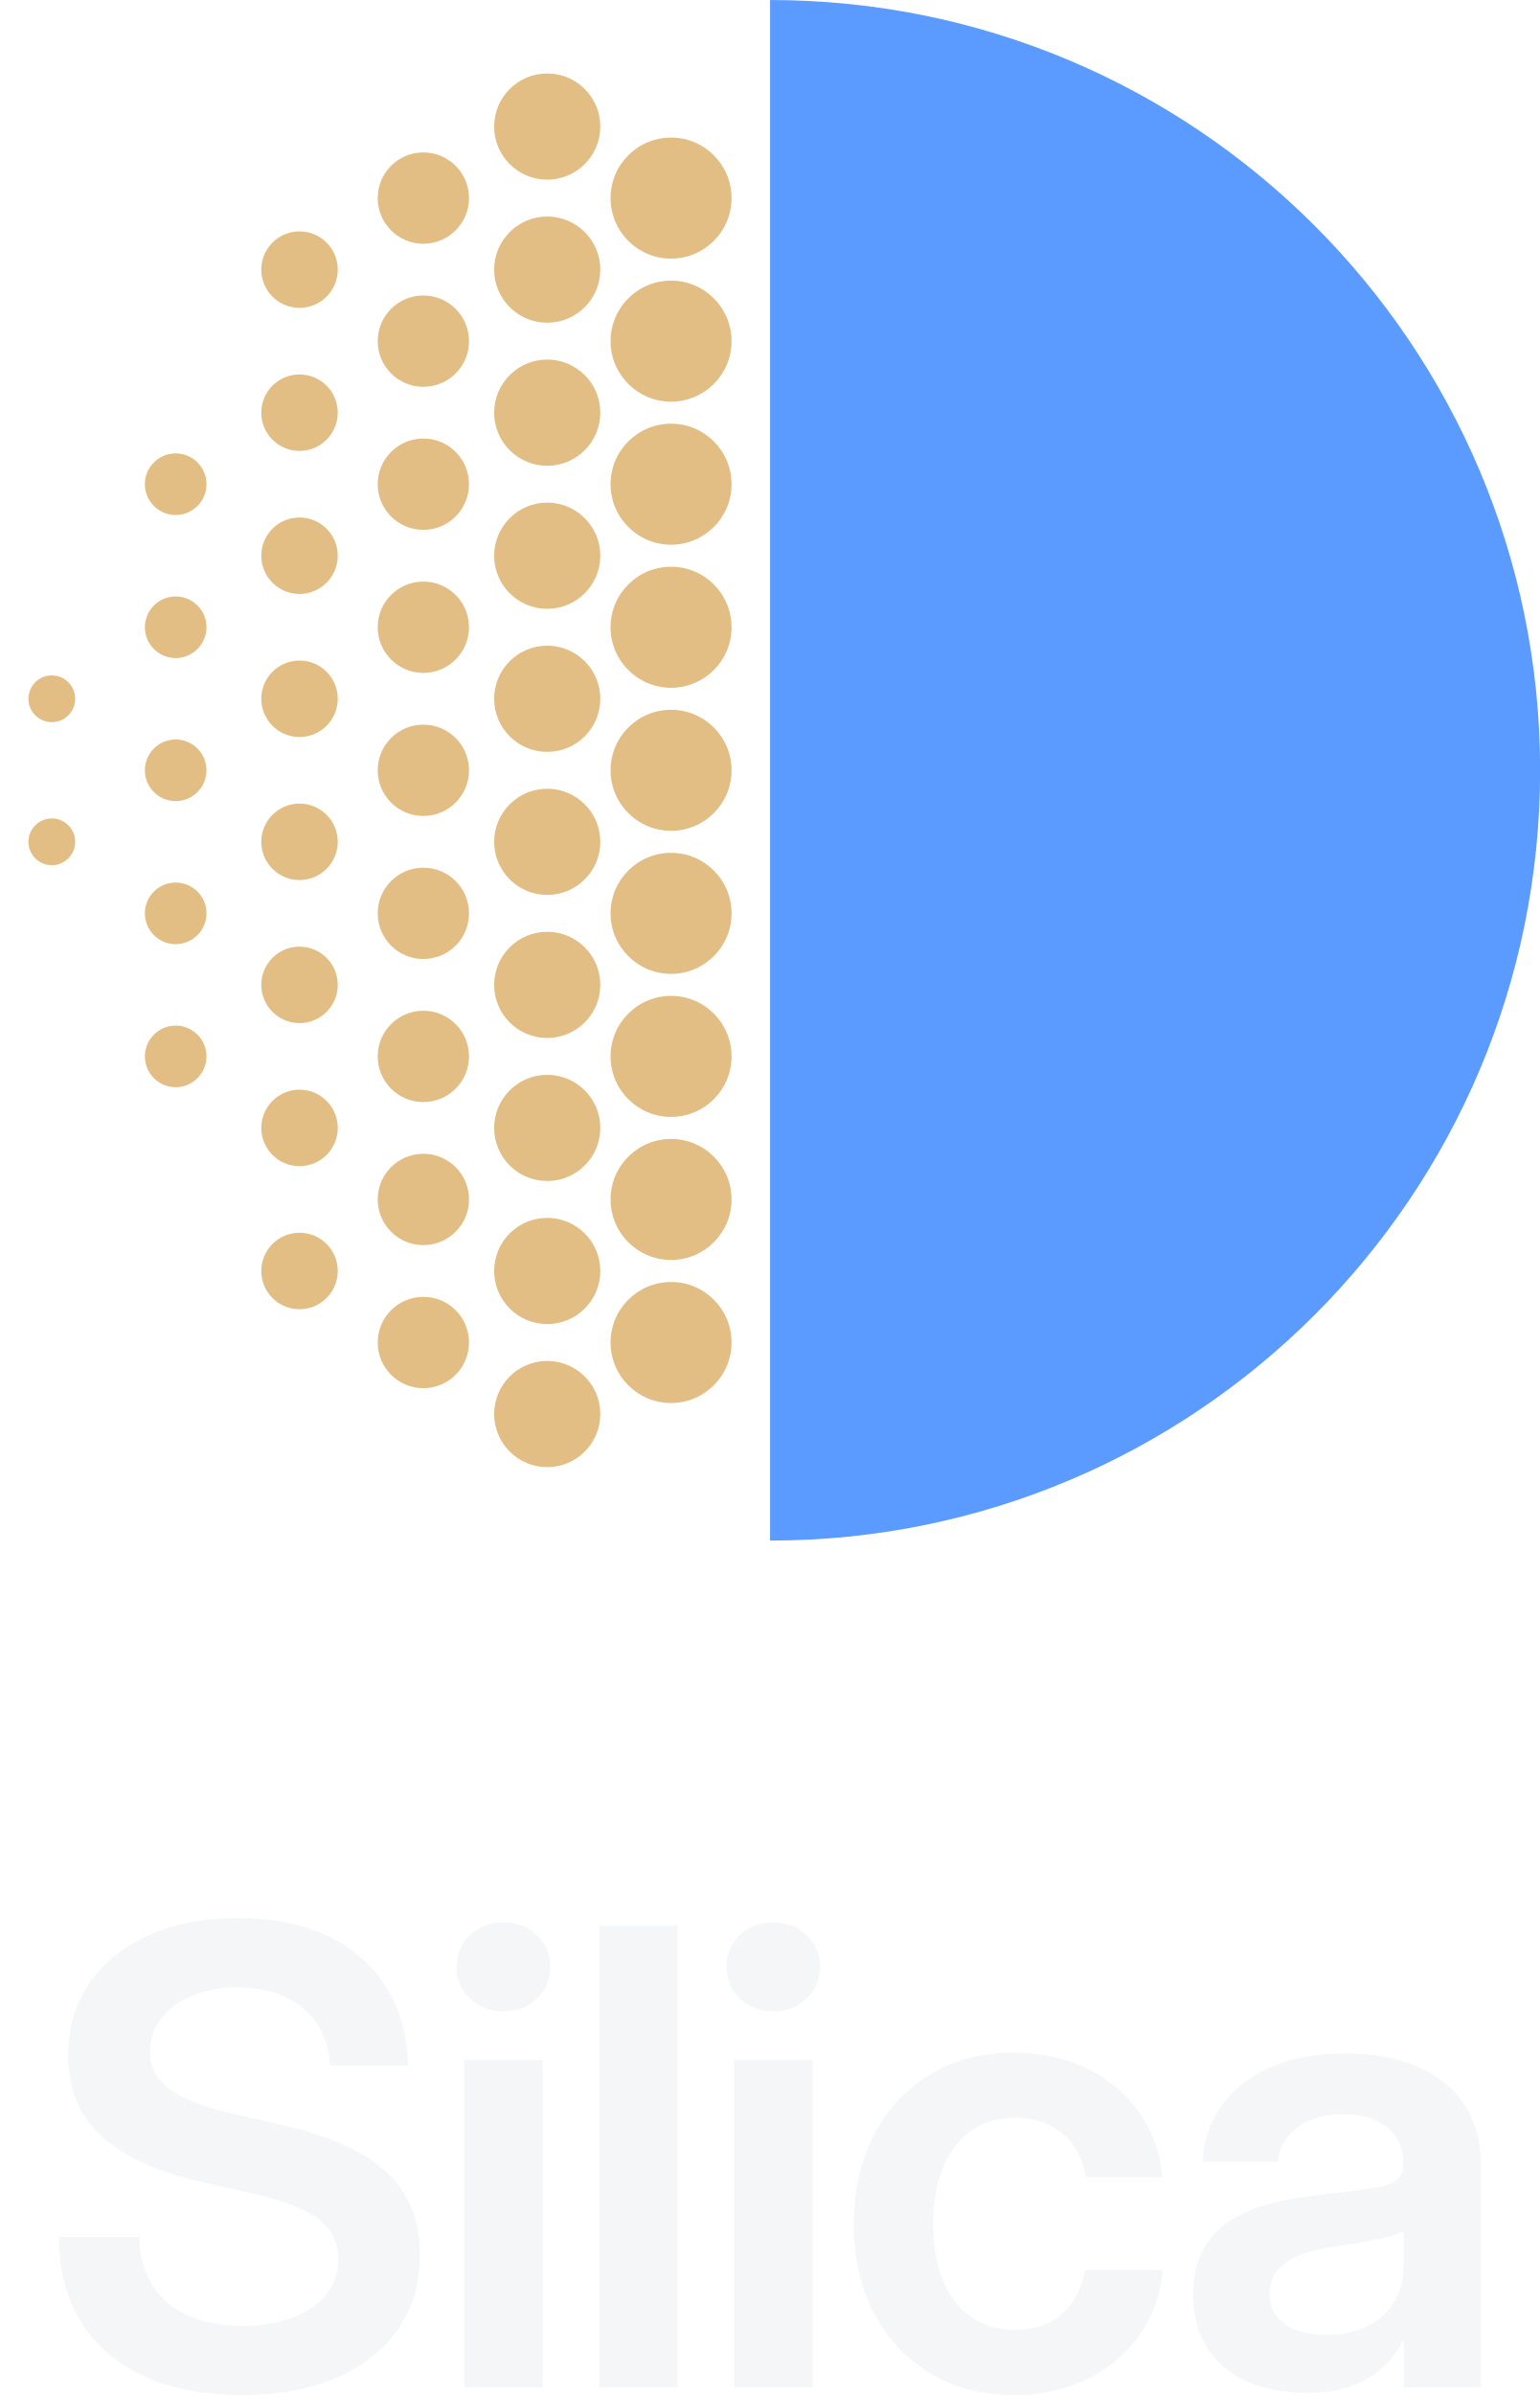
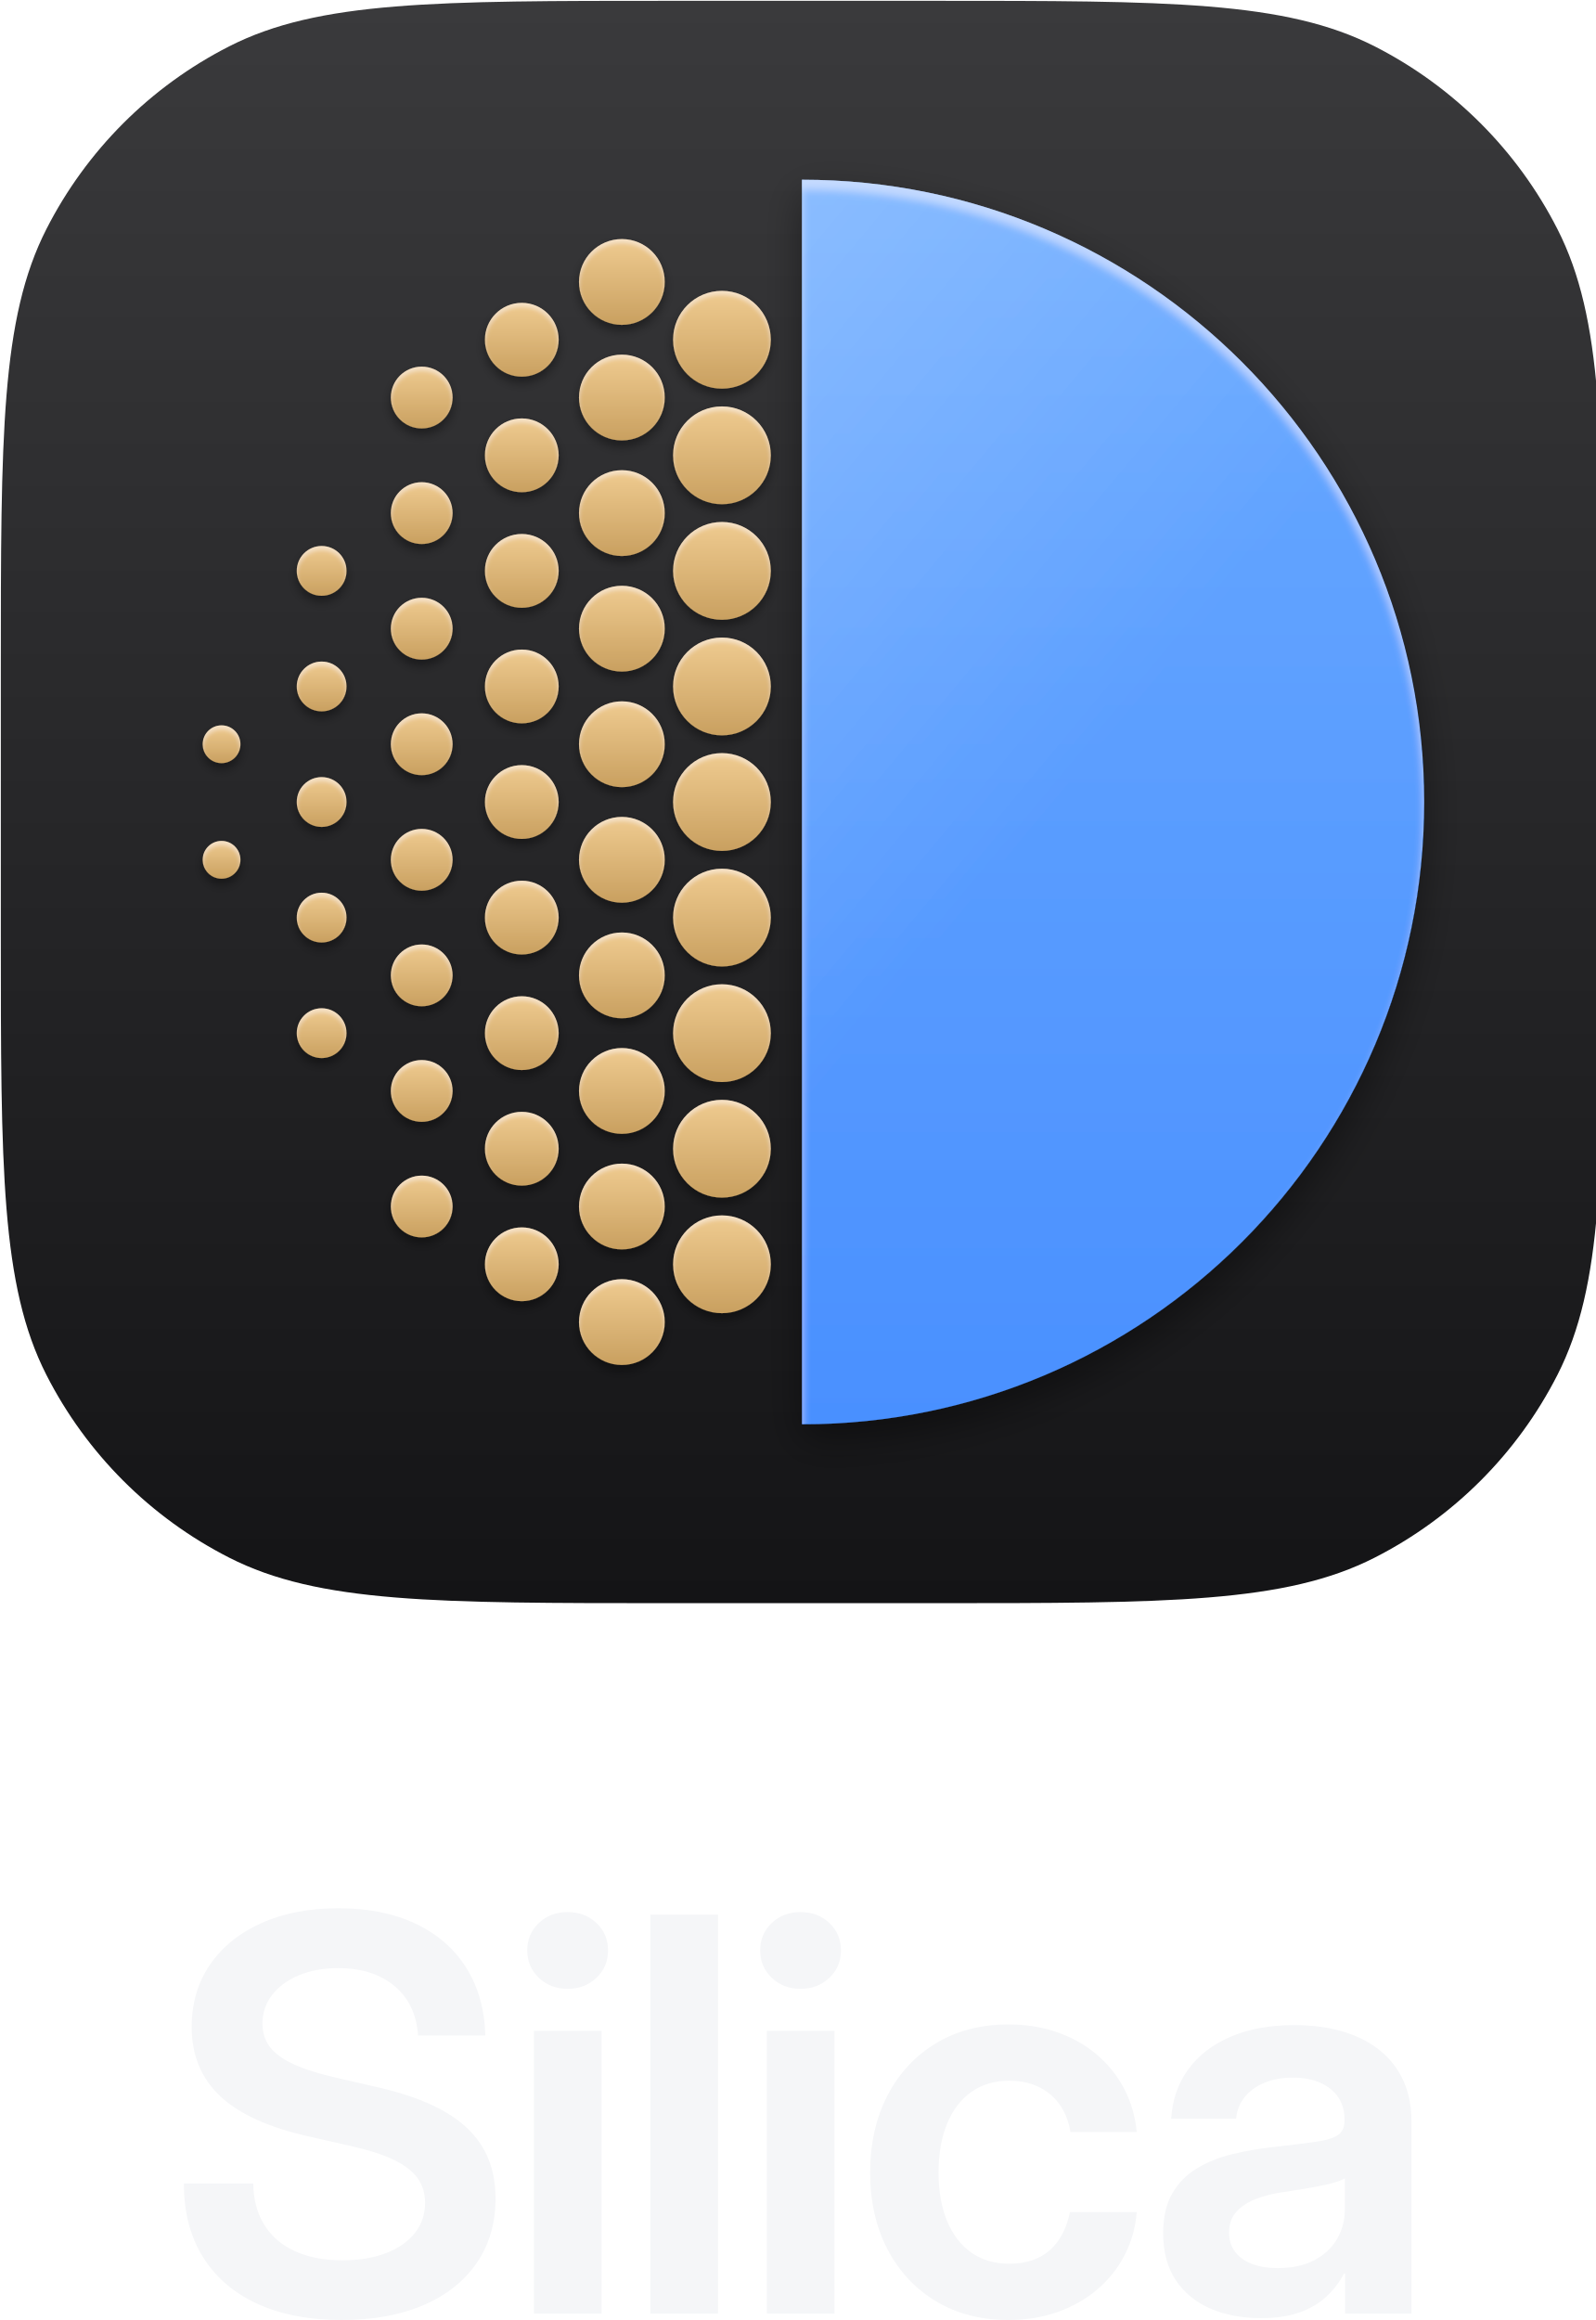
- <svg xmlns="http://www.w3.org/2000/svg" width="64" height="99.509" viewBox="0 0 64 99.509">
-   <g transform="translate(-4.571 -4.571) scale(1.143)">
-     <path fill="#5B9BFF" d="M32 4A28 28 0 0 1 32 60Z" />
-     <path fill="#E2BE84" d="M26.2 11.2A2.2 2.2 0 1 0 30.6 11.2A2.2 2.2 0 1 0 26.2 11.2ZM26.2 16.4A2.2 2.2 0 1 0 30.6 16.4A2.2 2.2 0 1 0 26.2 16.4ZM26.2 21.6A2.2 2.2 0 1 0 30.6 21.6A2.2 2.2 0 1 0 26.2 21.6ZM26.2 26.8A2.2 2.2 0 1 0 30.6 26.8A2.2 2.2 0 1 0 26.2 26.8ZM26.2 32A2.2 2.2 0 1 0 30.6 32A2.2 2.2 0 1 0 26.2 32ZM26.2 37.2A2.2 2.2 0 1 0 30.6 37.2A2.2 2.2 0 1 0 26.2 37.2ZM26.2 42.4A2.2 2.2 0 1 0 30.6 42.4A2.2 2.2 0 1 0 26.2 42.4ZM26.2 47.6A2.2 2.2 0 1 0 30.6 47.6A2.2 2.2 0 1 0 26.2 47.6ZM26.2 52.8A2.2 2.2 0 1 0 30.6 52.8A2.2 2.2 0 1 0 26.2 52.8ZM21.967 8.6A1.93 1.93 0 1 0 25.827 8.6A1.93 1.93 0 1 0 21.967 8.6ZM21.967 13.8A1.93 1.93 0 1 0 25.827 13.8A1.93 1.93 0 1 0 21.967 13.8ZM21.967 19A1.93 1.93 0 1 0 25.827 19A1.93 1.93 0 1 0 21.967 19ZM21.967 24.2A1.93 1.93 0 1 0 25.827 24.2A1.93 1.93 0 1 0 21.967 24.2ZM21.967 29.4A1.93 1.93 0 1 0 25.827 29.4A1.93 1.93 0 1 0 21.967 29.4ZM21.967 34.6A1.93 1.93 0 1 0 25.827 34.6A1.93 1.93 0 1 0 21.967 34.6ZM21.967 39.8A1.93 1.93 0 1 0 25.827 39.8A1.93 1.93 0 1 0 21.967 39.8ZM21.967 45A1.93 1.93 0 1 0 25.827 45A1.93 1.93 0 1 0 21.967 45ZM21.967 50.2A1.93 1.93 0 1 0 25.827 50.2A1.93 1.93 0 1 0 21.967 50.2ZM21.967 55.4A1.93 1.93 0 1 0 25.827 55.4A1.93 1.93 0 1 0 21.967 55.4ZM17.733 11.2A1.66 1.66 0 1 0 21.053 11.2A1.66 1.66 0 1 0 17.733 11.2ZM17.733 16.4A1.66 1.66 0 1 0 21.053 16.4A1.66 1.66 0 1 0 17.733 16.4ZM17.733 21.6A1.66 1.66 0 1 0 21.053 21.6A1.66 1.66 0 1 0 17.733 21.6ZM17.733 26.8A1.66 1.66 0 1 0 21.053 26.8A1.66 1.66 0 1 0 17.733 26.8ZM17.733 32A1.66 1.66 0 1 0 21.053 32A1.66 1.66 0 1 0 17.733 32ZM17.733 37.2A1.66 1.66 0 1 0 21.053 37.2A1.66 1.66 0 1 0 17.733 37.2ZM17.733 42.4A1.66 1.66 0 1 0 21.053 42.4A1.66 1.66 0 1 0 17.733 42.4ZM17.733 47.6A1.66 1.66 0 1 0 21.053 47.6A1.66 1.66 0 1 0 17.733 47.6ZM17.733 52.8A1.66 1.66 0 1 0 21.053 52.8A1.66 1.66 0 1 0 17.733 52.8ZM13.5 13.8A1.39 1.39 0 1 0 16.28 13.8A1.39 1.39 0 1 0 13.5 13.8ZM13.5 19A1.39 1.39 0 1 0 16.28 19A1.39 1.39 0 1 0 13.5 19ZM13.5 24.2A1.39 1.39 0 1 0 16.28 24.2A1.39 1.39 0 1 0 13.5 24.2ZM13.5 29.4A1.39 1.39 0 1 0 16.28 29.4A1.39 1.39 0 1 0 13.5 29.4ZM13.5 34.6A1.39 1.39 0 1 0 16.28 34.6A1.39 1.39 0 1 0 13.5 34.6ZM13.5 39.8A1.39 1.39 0 1 0 16.28 39.8A1.39 1.39 0 1 0 13.5 39.8ZM13.5 45A1.39 1.39 0 1 0 16.28 45A1.39 1.39 0 1 0 13.5 45ZM13.5 50.2A1.39 1.39 0 1 0 16.28 50.2A1.39 1.39 0 1 0 13.5 50.2ZM9.267 21.6A1.12 1.12 0 1 0 11.507 21.6A1.12 1.12 0 1 0 9.267 21.6ZM9.267 26.8A1.12 1.12 0 1 0 11.507 26.8A1.12 1.12 0 1 0 9.267 26.8ZM9.267 32A1.12 1.12 0 1 0 11.507 32A1.12 1.12 0 1 0 9.267 32ZM9.267 37.2A1.12 1.12 0 1 0 11.507 37.2A1.12 1.12 0 1 0 9.267 37.2ZM9.267 42.4A1.12 1.12 0 1 0 11.507 42.4A1.12 1.12 0 1 0 9.267 42.4ZM5.033 29.4A0.85 0.85 0 1 0 6.733 29.4A0.85 0.85 0 1 0 5.033 29.4ZM5.033 34.6A0.85 0.85 0 1 0 6.733 34.6A0.85 0.85 0 1 0 5.033 34.6Z" />
+ <svg xmlns="http://www.w3.org/2000/svg" width="64" height="93.058" viewBox="0 0 64 93.058">
+   <g transform="translate(-7.767 -7.767) scale(0.078)">
+     <defs>
+       <linearGradient id="idarkbg" x1="0" y1="0" x2="0" y2="1">
+         <stop offset="0" stop-color="#3A3A3C" />
+         <stop offset="1" stop-color="#141416" />
+       </linearGradient>
+     </defs>
+     <path fill="url(#idarkbg)" d="M444,100 L580,100 C700.411,100 760.617,100 806.608,123.434 C847.063,144.046 879.954,176.937 900.566,217.392 C924,263.383 924,323.589 924,444 L924,580 C924,700.411 924,760.617 900.566,806.608 C879.954,847.063 847.063,879.954 806.608,900.566 C760.617,924 700.411,924 580,924 L444,924 C323.589,924 263.383,924 217.392,900.566 C176.937,879.954 144.046,847.063 123.434,806.608 C100,760.617 100,700.411 100,580 L100,444 C100,323.589 100,263.383 123.434,217.392 C144.046,176.937 176.937,144.046 217.392,123.434 C263.383,100 323.589,100 444,100 Z" />
+     <defs>
+       <linearGradient id="idarkglass" x1="0" y1="0" x2="0" y2="1">
+         <stop offset="0" stop-color="#6AAAFF" />
+         <stop offset="1" stop-color="#4A90FF" />
+       </linearGradient>
+       <linearGradient id="idarksand" x1="0" y1="0" x2="0" y2="1">
+         <stop offset="0" stop-color="#EFCB90" />
+         <stop offset="1" stop-color="#C9A060" />
+       </linearGradient>
+       <linearGradient id="idarksheen" x1="0" y1="0" x2="0.6" y2="1">
+         <stop offset="0" stop-color="#FFFFFF" stop-opacity="0.22" />
+         <stop offset="0.55" stop-color="#FFFFFF" stop-opacity="0" />
+       </linearGradient>
+       <filter id="idarkgs" x="-20%" y="-20%" width="140%" height="150%">
+         <feOffset dy="0.7" in="SourceAlpha" result="o" />
+         <feGaussianBlur stdDeviation="0.875" in="o" result="b" />
+         <feColorMatrix in="b" type="matrix" values="0 0 0 0 0 0 0 0 0 0 0 0 0 0 0 0 0 0 0.4 0" result="sh" />
+         <feGaussianBlur stdDeviation="0.175" in="SourceAlpha" result="ib" />
+         <feOffset dy="0.438" in="ib" result="io" />
+         <feComposite in="io" in2="SourceAlpha" operator="arithmetic" k2="-1" k3="1" result="in" />
+         <feColorMatrix in="in" type="matrix" values="0 0 0 0 1 0 0 0 0 1 0 0 0 0 1 0 0 0 0.4 0" result="hl" />
+         <feMerge>
+           <feMergeNode in="sh" />
+           <feMergeNode in="SourceGraphic" />
+           <feMergeNode in="hl" />
+         </feMerge>
+       </filter>
+       <filter id="idarkss" x="-20%" y="-20%" width="140%" height="150%">
+         <feOffset dy="0.262" in="SourceAlpha" result="o" />
+         <feGaussianBlur stdDeviation="0.219" in="o" result="b" />
+         <feColorMatrix in="b" type="matrix" values="0 0 0 0 0 0 0 0 0 0 0 0 0 0 0 0 0 0 0.4 0" result="sh" />
+         <feGaussianBlur stdDeviation="0.087" in="SourceAlpha" result="ib" />
+         <feOffset dy="0.175" in="ib" result="io" />
+         <feComposite in="io" in2="SourceAlpha" operator="arithmetic" k2="-1" k3="1" result="in" />
+         <feColorMatrix in="in" type="matrix" values="0 0 0 0 1 0 0 0 0 1 0 0 0 0 1 0 0 0 0.4 0" result="hl" />
+         <feMerge>
+           <feMergeNode in="sh" />
+           <feMergeNode in="SourceGraphic" />
+           <feMergeNode in="hl" />
+         </feMerge>
+       </filter>
+     </defs>
+     <g transform="translate(146.286 146.286) scale(11.429)">
+       <g filter="url(#idarkgs)">
+         <path fill="url(#idarkglass)" d="M32 4A28 28 0 0 1 32 60Z" />
+         <path fill="url(#idarksheen)" d="M32 4A28 28 0 0 1 32 60Z" />
+       </g>
+       <g filter="url(#idarkss)">
+         <circle cx="28.4" cy="11.2" r="2.2" fill="url(#idarksand)" />
+         <circle cx="28.4" cy="16.4" r="2.2" fill="url(#idarksand)" />
+         <circle cx="28.4" cy="21.6" r="2.2" fill="url(#idarksand)" />
+         <circle cx="28.4" cy="26.8" r="2.2" fill="url(#idarksand)" />
+         <circle cx="28.4" cy="32" r="2.2" fill="url(#idarksand)" />
+         <circle cx="28.4" cy="37.2" r="2.2" fill="url(#idarksand)" />
+         <circle cx="28.4" cy="42.4" r="2.2" fill="url(#idarksand)" />
+         <circle cx="28.4" cy="47.6" r="2.2" fill="url(#idarksand)" />
+         <circle cx="28.4" cy="52.8" r="2.2" fill="url(#idarksand)" />
+         <circle cx="23.897" cy="8.6" r="1.93" fill="url(#idarksand)" />
+         <circle cx="23.897" cy="13.8" r="1.93" fill="url(#idarksand)" />
+         <circle cx="23.897" cy="19" r="1.93" fill="url(#idarksand)" />
+         <circle cx="23.897" cy="24.2" r="1.93" fill="url(#idarksand)" />
+         <circle cx="23.897" cy="29.4" r="1.93" fill="url(#idarksand)" />
+         <circle cx="23.897" cy="34.6" r="1.93" fill="url(#idarksand)" />
+         <circle cx="23.897" cy="39.8" r="1.93" fill="url(#idarksand)" />
+         <circle cx="23.897" cy="45" r="1.93" fill="url(#idarksand)" />
+         <circle cx="23.897" cy="50.2" r="1.93" fill="url(#idarksand)" />
+         <circle cx="23.897" cy="55.4" r="1.93" fill="url(#idarksand)" />
+         <circle cx="19.393" cy="11.2" r="1.66" fill="url(#idarksand)" />
+         <circle cx="19.393" cy="16.4" r="1.66" fill="url(#idarksand)" />
+         <circle cx="19.393" cy="21.6" r="1.66" fill="url(#idarksand)" />
+         <circle cx="19.393" cy="26.8" r="1.66" fill="url(#idarksand)" />
+         <circle cx="19.393" cy="32" r="1.66" fill="url(#idarksand)" />
+         <circle cx="19.393" cy="37.2" r="1.66" fill="url(#idarksand)" />
+         <circle cx="19.393" cy="42.4" r="1.66" fill="url(#idarksand)" />
+         <circle cx="19.393" cy="47.6" r="1.66" fill="url(#idarksand)" />
+         <circle cx="19.393" cy="52.8" r="1.66" fill="url(#idarksand)" />
+         <circle cx="14.89" cy="13.8" r="1.39" fill="url(#idarksand)" />
+         <circle cx="14.89" cy="19" r="1.39" fill="url(#idarksand)" />
+         <circle cx="14.89" cy="24.2" r="1.39" fill="url(#idarksand)" />
+         <circle cx="14.89" cy="29.4" r="1.39" fill="url(#idarksand)" />
+         <circle cx="14.89" cy="34.6" r="1.39" fill="url(#idarksand)" />
+         <circle cx="14.89" cy="39.8" r="1.39" fill="url(#idarksand)" />
+         <circle cx="14.89" cy="45" r="1.39" fill="url(#idarksand)" />
+         <circle cx="14.89" cy="50.2" r="1.39" fill="url(#idarksand)" />
+         <circle cx="10.387" cy="21.6" r="1.12" fill="url(#idarksand)" />
+         <circle cx="10.387" cy="26.8" r="1.12" fill="url(#idarksand)" />
+         <circle cx="10.387" cy="32" r="1.12" fill="url(#idarksand)" />
+         <circle cx="10.387" cy="37.2" r="1.12" fill="url(#idarksand)" />
+         <circle cx="10.387" cy="42.4" r="1.12" fill="url(#idarksand)" />
+         <circle cx="5.883" cy="29.4" r="0.85" fill="url(#idarksand)" />
+         <circle cx="5.883" cy="34.6" r="0.85" fill="url(#idarksand)" />
+       </g>
+     </g>
  </g>
-   <path fill="#F5F6F8" d="M10.055 99.509Q7.68 99.509 5.978 98.724Q4.275 97.938 3.363 96.466Q2.451 94.994 2.451 92.941H5.791Q5.805 94.093 6.318 94.923Q6.831 95.754 7.79 96.195Q8.748 96.635 10.078 96.635Q11.283 96.635 12.174 96.295Q13.065 95.954 13.564 95.331Q14.063 94.707 14.063 93.867Q14.063 93.188 13.703 92.684Q13.343 92.179 12.561 91.802Q11.778 91.425 10.498 91.136L8.434 90.668Q5.552 90.016 4.19 88.726Q2.828 87.436 2.828 85.412Q2.828 83.689 3.709 82.406Q4.59 81.122 6.182 80.406Q7.774 79.691 9.892 79.691Q12.033 79.691 13.599 80.43Q15.165 81.17 16.036 82.543Q16.907 83.915 16.963 85.818H13.723Q13.625 84.302 12.595 83.437Q11.565 82.573 9.88 82.573Q8.819 82.573 7.996 82.913Q7.173 83.254 6.704 83.856Q6.235 84.459 6.235 85.245Q6.235 85.89 6.589 86.361Q6.943 86.832 7.713 87.19Q8.483 87.548 9.731 87.835L11.681 88.284Q13.174 88.618 14.263 89.103Q15.352 89.588 16.058 90.246Q16.765 90.904 17.109 91.752Q17.454 92.601 17.454 93.657Q17.454 95.445 16.551 96.761Q15.649 98.077 13.988 98.793Q12.328 99.509 10.055 99.509ZM19.301 99.2V85.592H22.559V99.2H19.301ZM20.926 83.569Q20.094 83.569 19.537 83.036Q18.981 82.504 18.981 81.718Q18.981 80.931 19.537 80.403Q20.094 79.874 20.92 79.874Q21.756 79.874 22.313 80.402Q22.87 80.93 22.87 81.724Q22.87 82.507 22.312 83.038Q21.755 83.569 20.926 83.569ZM28.165 80V99.2H24.907V80H28.165ZM30.513 99.2V85.592H33.771V99.2H30.513ZM32.137 83.569Q31.305 83.569 30.749 83.036Q30.193 82.504 30.193 81.718Q30.193 80.931 30.749 80.403Q31.305 79.874 32.131 79.874Q32.968 79.874 33.525 80.402Q34.082 80.93 34.082 81.724Q34.082 82.507 33.524 83.038Q32.966 83.569 32.137 83.569ZM42.146 99.509Q40.158 99.509 38.657 98.608Q37.157 97.706 36.322 96.106Q35.488 94.506 35.488 92.413Q35.488 90.311 36.322 88.703Q37.157 87.094 38.657 86.189Q40.158 85.283 42.146 85.283Q43.426 85.283 44.509 85.665Q45.592 86.048 46.406 86.741Q47.221 87.435 47.716 88.379Q48.211 89.324 48.32 90.461H45.13Q45.042 89.911 44.807 89.46Q44.572 89.008 44.197 88.68Q43.822 88.353 43.32 88.172Q42.818 87.991 42.183 87.991Q41.12 87.991 40.357 88.534Q39.593 89.077 39.187 90.07Q38.781 91.062 38.781 92.413Q38.781 93.75 39.187 94.737Q39.593 95.724 40.355 96.263Q41.117 96.801 42.183 96.801Q42.818 96.801 43.312 96.626Q43.806 96.452 44.164 96.124Q44.523 95.796 44.758 95.336Q44.992 94.876 45.105 94.313H48.32Q48.23 95.434 47.741 96.381Q47.253 97.327 46.432 98.03Q45.612 98.732 44.522 99.121Q43.432 99.509 42.146 99.509ZM54.298 99.42Q52.94 99.42 51.88 98.965Q50.82 98.511 50.207 97.601Q49.593 96.691 49.593 95.338Q49.593 94.175 50.03 93.42Q50.466 92.664 51.214 92.213Q51.963 91.762 52.929 91.526Q53.894 91.291 54.94 91.181Q56.205 91.038 56.945 90.931Q57.685 90.825 58.004 90.609Q58.322 90.394 58.322 89.929V89.828Q58.322 89.243 58.025 88.797Q57.729 88.352 57.173 88.097Q56.617 87.843 55.835 87.843Q55.052 87.843 54.454 88.096Q53.856 88.349 53.505 88.795Q53.155 89.241 53.103 89.822H49.979Q50.062 88.466 50.794 87.456Q51.525 86.446 52.826 85.881Q54.127 85.316 55.909 85.316Q57.234 85.316 58.282 85.636Q59.33 85.956 60.058 86.558Q60.785 87.16 61.165 88.01Q61.544 88.86 61.544 89.921V99.2H58.349V97.276H58.298Q57.979 97.882 57.465 98.369Q56.951 98.856 56.178 99.138Q55.405 99.42 54.298 99.42ZM55.099 97.011Q56.156 97.011 56.88 96.626Q57.604 96.24 57.972 95.597Q58.34 94.953 58.34 94.166V92.688Q58.188 92.785 57.893 92.875Q57.598 92.964 57.192 93.046Q56.787 93.129 56.313 93.208Q55.839 93.286 55.338 93.359Q54.645 93.458 54.059 93.683Q53.472 93.909 53.118 94.299Q52.763 94.689 52.763 95.309Q52.763 95.839 53.051 96.222Q53.339 96.605 53.864 96.808Q54.389 97.011 55.099 97.011Z" />
+   <path fill="#F5F6F8" d="M13.712 93.058Q11.734 93.058 10.315 92.403Q8.896 91.749 8.136 90.522Q7.376 89.295 7.376 87.584H10.159Q10.171 88.544 10.599 89.236Q11.026 89.928 11.825 90.295Q12.624 90.663 13.731 90.663Q14.736 90.663 15.478 90.379Q16.221 90.095 16.637 89.576Q17.052 89.056 17.052 88.356Q17.052 87.79 16.752 87.37Q16.453 86.949 15.8 86.635Q15.148 86.321 14.082 86.08L12.362 85.69Q9.96 85.147 8.825 84.072Q7.69 82.996 7.69 81.31Q7.69 79.875 8.424 78.805Q9.158 77.735 10.485 77.138Q11.812 76.542 13.577 76.542Q15.361 76.542 16.666 77.159Q17.971 77.775 18.697 78.919Q19.423 80.063 19.47 81.649H16.77Q16.687 80.385 15.829 79.665Q14.971 78.944 13.566 78.944Q12.683 78.944 11.997 79.228Q11.311 79.512 10.92 80.014Q10.529 80.515 10.529 81.171Q10.529 81.709 10.824 82.101Q11.119 82.493 11.761 82.791Q12.402 83.09 13.442 83.329L15.068 83.703Q16.312 83.981 17.219 84.386Q18.126 84.79 18.715 85.338Q19.304 85.887 19.591 86.594Q19.878 87.301 19.878 88.181Q19.878 89.67 19.126 90.767Q18.374 91.864 16.99 92.461Q15.606 93.058 13.712 93.058ZM21.418 92.8V81.46H24.132V92.8H21.418ZM22.771 79.774Q22.078 79.774 21.614 79.33Q21.151 78.886 21.151 78.232Q21.151 77.576 21.614 77.136Q22.078 76.695 22.766 76.695Q23.463 76.695 23.928 77.135Q24.392 77.575 24.392 78.237Q24.392 78.889 23.927 79.332Q23.462 79.774 22.771 79.774ZM28.804 76.8V92.8H26.089V76.8H28.804ZM30.761 92.8V81.46H33.476V92.8H30.761ZM32.114 79.774Q31.421 79.774 30.958 79.33Q30.494 78.886 30.494 78.232Q30.494 77.576 30.958 77.136Q31.421 76.695 32.109 76.695Q32.807 76.695 33.271 77.135Q33.735 77.575 33.735 78.237Q33.735 78.889 33.27 79.332Q32.805 79.774 32.114 79.774ZM40.455 93.058Q38.798 93.058 37.548 92.306Q36.297 91.555 35.602 90.222Q34.907 88.888 34.907 87.144Q34.907 85.393 35.602 84.052Q36.297 82.712 37.548 81.957Q38.798 81.203 40.455 81.203Q41.522 81.203 42.424 81.521Q43.327 81.84 44.005 82.418Q44.684 82.996 45.097 83.783Q45.509 84.57 45.6 85.518H42.942Q42.868 85.059 42.673 84.683Q42.477 84.307 42.164 84.034Q41.852 83.761 41.433 83.61Q41.015 83.459 40.486 83.459Q39.6 83.459 38.964 83.912Q38.328 84.364 37.989 85.191Q37.651 86.019 37.651 87.144Q37.651 88.259 37.989 89.081Q38.328 89.903 38.962 90.352Q39.597 90.801 40.486 90.801Q41.015 90.801 41.426 90.655Q41.838 90.51 42.137 90.237Q42.436 89.963 42.631 89.58Q42.827 89.196 42.921 88.727H45.6Q45.525 89.661 45.118 90.45Q44.711 91.24 44.027 91.825Q43.343 92.41 42.435 92.734Q41.526 93.058 40.455 93.058ZM50.582 92.983Q49.45 92.983 48.567 92.605Q47.683 92.226 47.172 91.468Q46.661 90.709 46.661 89.582Q46.661 88.613 47.025 87.983Q47.389 87.354 48.012 86.978Q48.635 86.601 49.44 86.405Q50.245 86.209 51.117 86.117Q52.171 85.998 52.788 85.909Q53.405 85.821 53.67 85.641Q53.935 85.461 53.935 85.074V84.99Q53.935 84.503 53.688 84.131Q53.441 83.76 52.977 83.548Q52.514 83.336 51.863 83.336Q51.21 83.336 50.712 83.547Q50.213 83.758 49.921 84.129Q49.629 84.501 49.586 84.985H46.982Q47.051 83.855 47.661 83.013Q48.271 82.171 49.355 81.701Q50.439 81.23 51.924 81.23Q53.028 81.23 53.902 81.497Q54.775 81.763 55.381 82.265Q55.988 82.767 56.304 83.475Q56.62 84.184 56.62 85.068V92.8H53.958V91.197H53.915Q53.649 91.702 53.221 92.107Q52.792 92.513 52.148 92.748Q51.504 92.983 50.582 92.983ZM51.249 90.976Q52.13 90.976 52.733 90.655Q53.337 90.333 53.643 89.797Q53.95 89.261 53.95 88.605V87.373Q53.823 87.454 53.577 87.529Q53.332 87.603 52.994 87.672Q52.655 87.741 52.261 87.806Q51.866 87.872 51.448 87.933Q50.871 88.015 50.382 88.203Q49.894 88.391 49.598 88.716Q49.303 89.041 49.303 89.558Q49.303 89.999 49.543 90.318Q49.783 90.638 50.22 90.807Q50.657 90.976 51.249 90.976Z" />
</svg>
